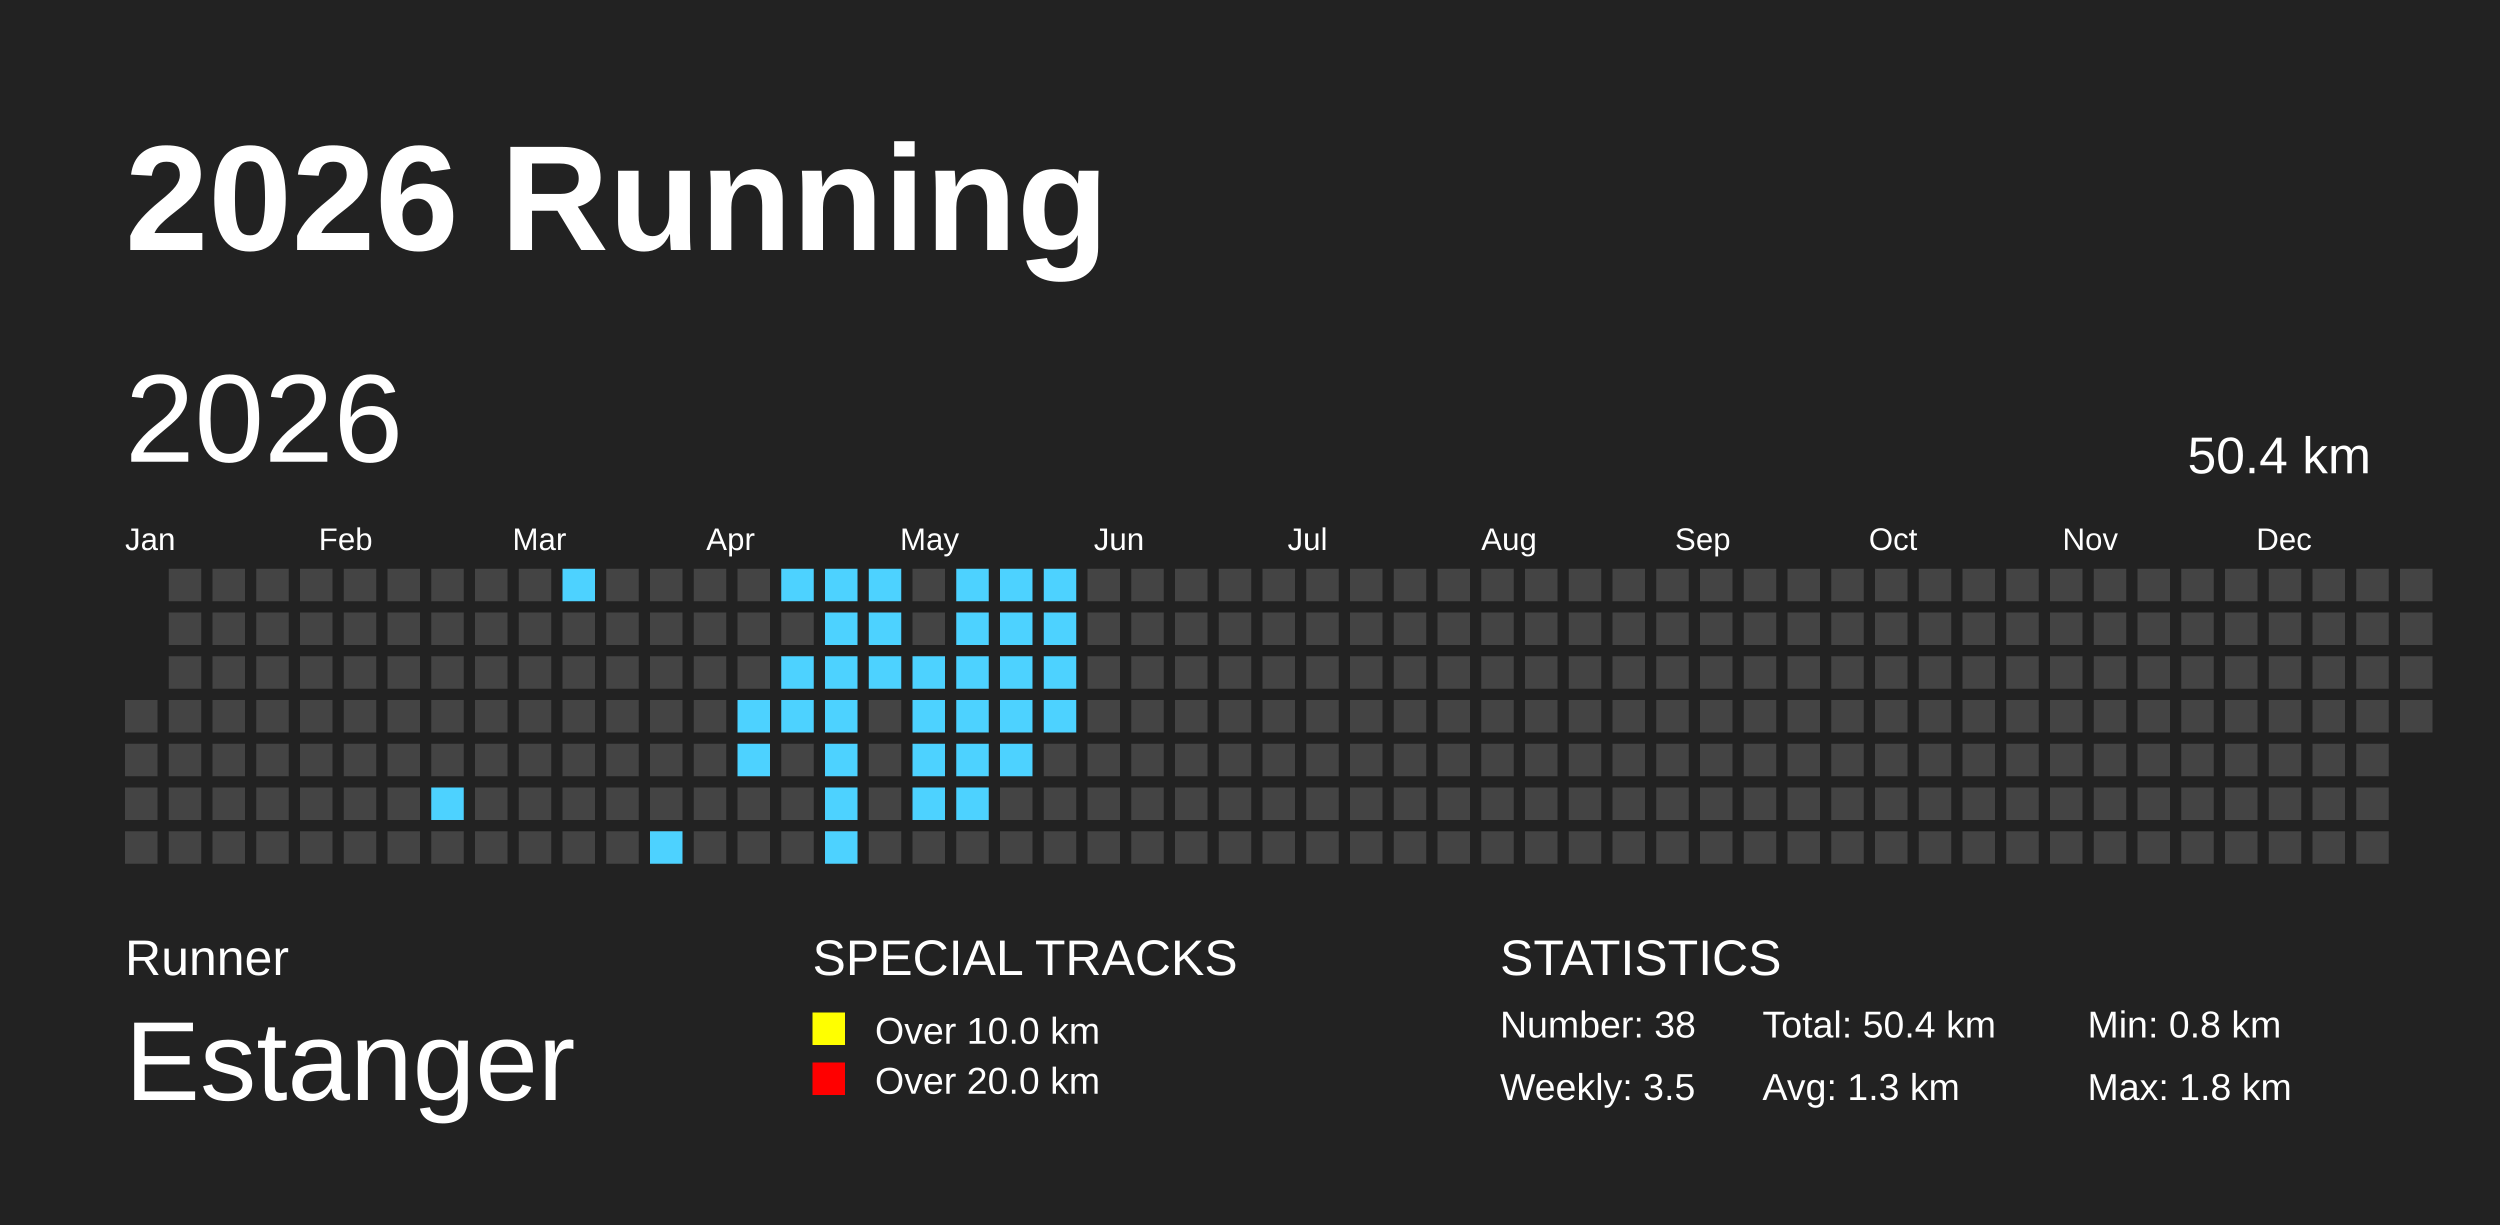
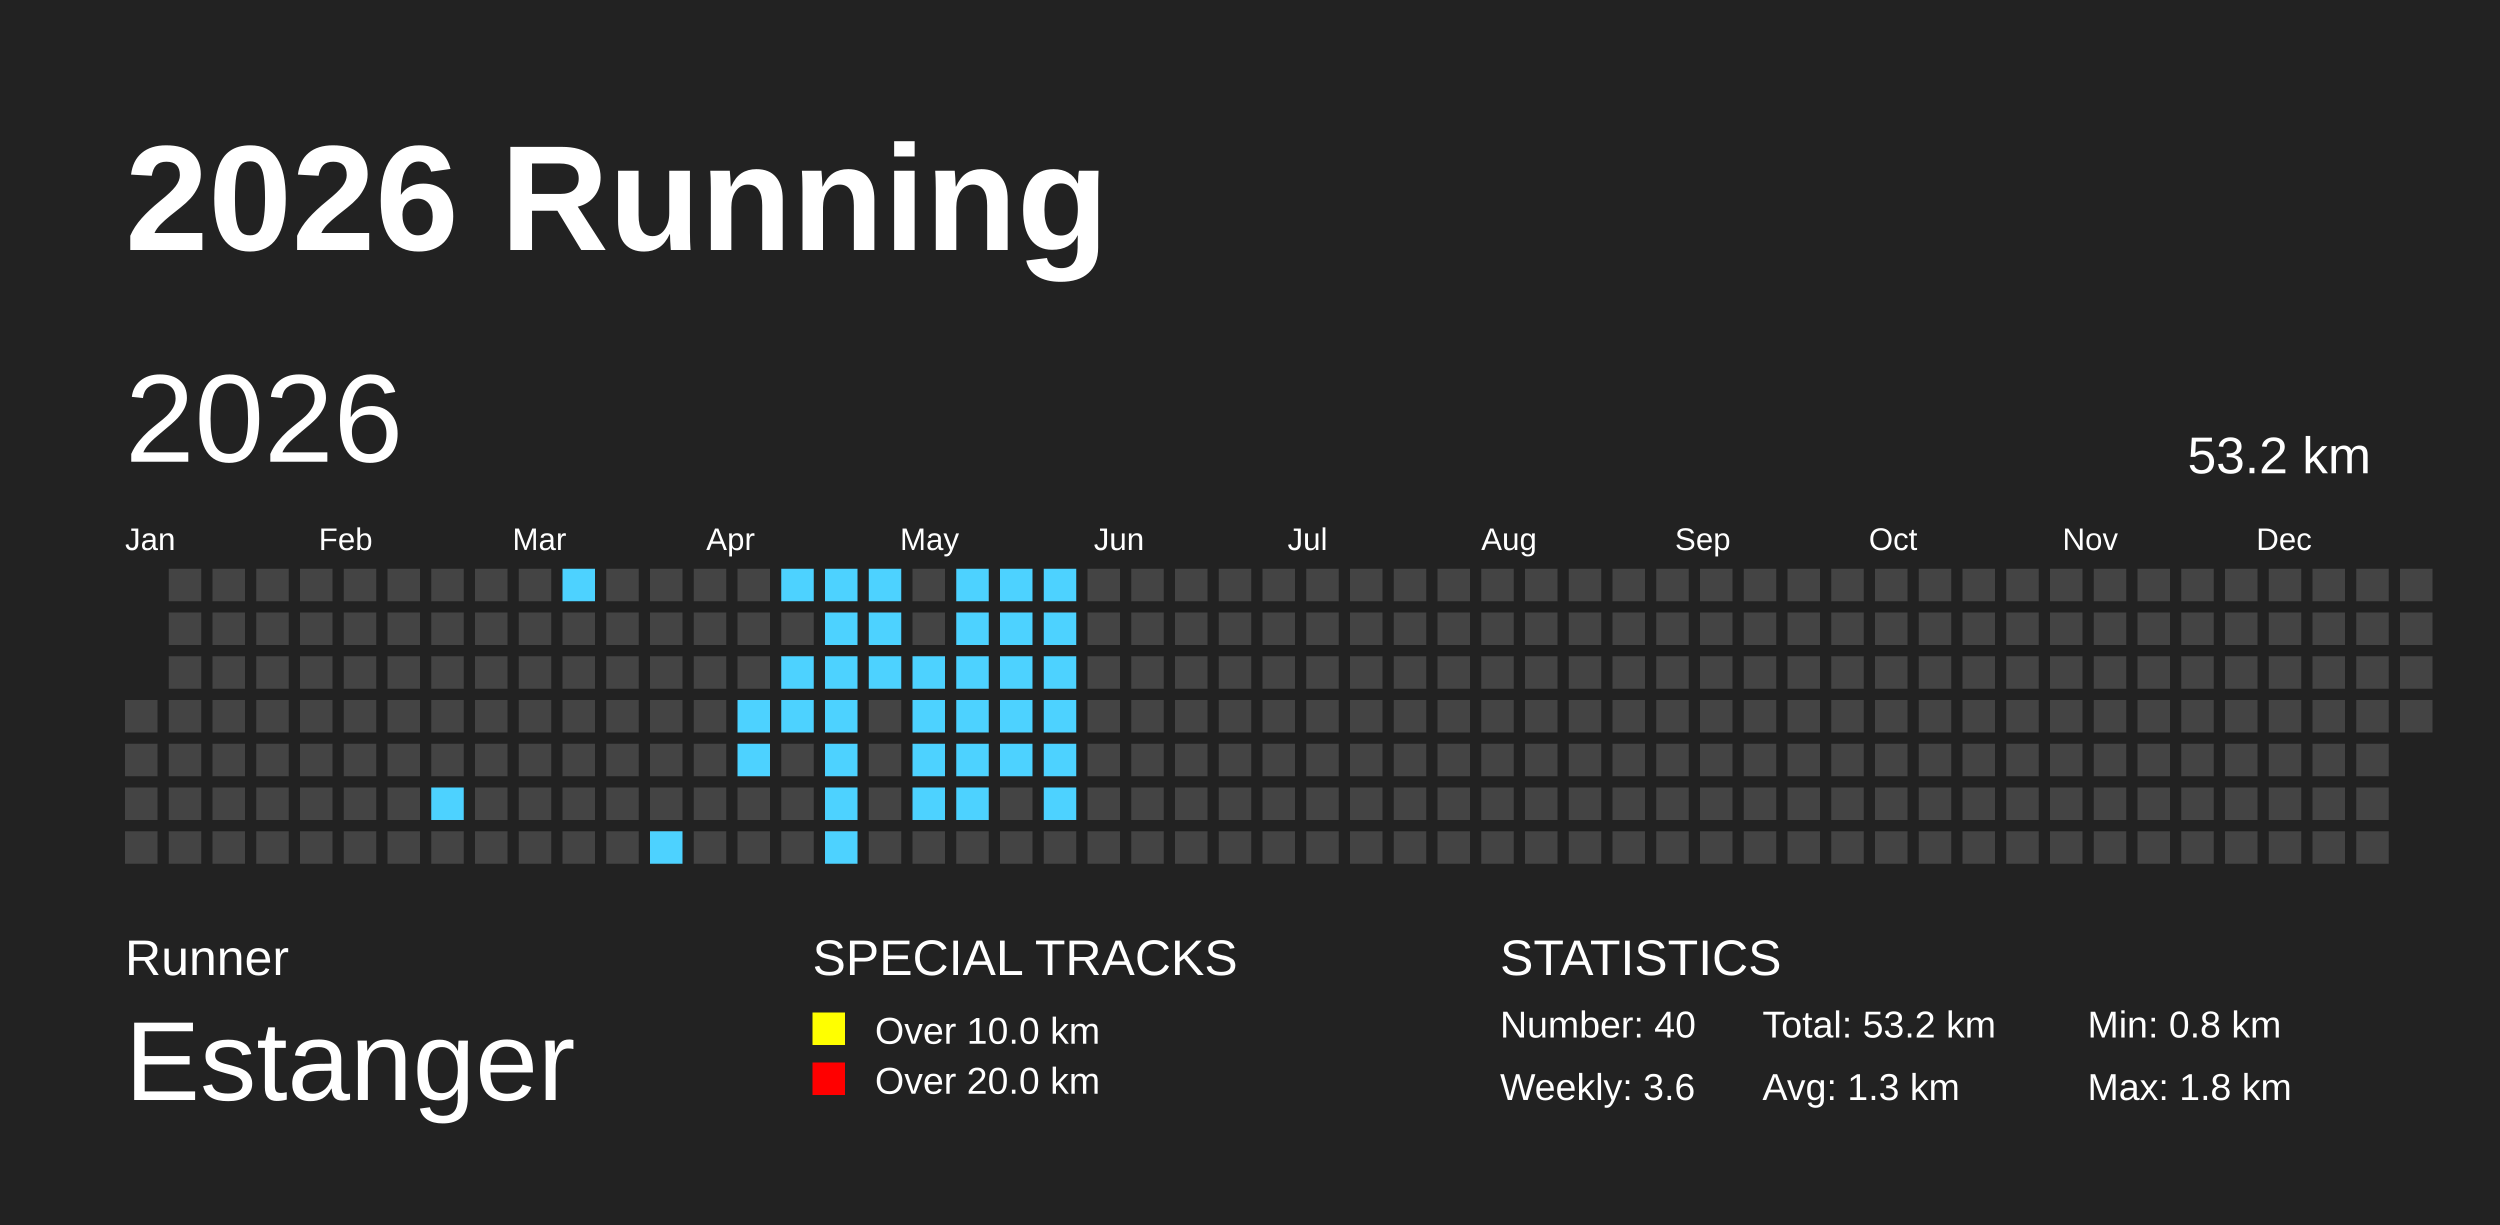
<svg xmlns="http://www.w3.org/2000/svg" baseProfile="full" height="98mm" version="1.1" viewBox="0,0,200,98" width="200mm">
  <defs />
  <rect fill="#222222" height="98" width="200" x="0" y="0" />
  <text fill="#FFFFFF" style="font-size:12px; font-family:Arial; font-weight:bold;" x="10" y="20">2026 Running</text>
  <text fill="#FFFFFF" style="font-size:4px; font-family:Arial" x="10" y="78">Runner</text>
  <text fill="#FFFFFF" style="font-size:9px; font-family:Arial" x="10" y="88">Estanger</text>
  <text fill="#FFFFFF" style="font-size:4px; font-family:Arial" x="65" y="78">SPECIAL TRACKS</text>
  <rect fill="yellow" height="2.6" width="2.6" x="65" y="81" />
  <text fill="#FFFFFF" style="font-size:3px; font-family:Arial" x="70" y="83.5">Over 10.0 km</text>
  <rect fill="red" height="2.6" width="2.6" x="65" y="85" />
  <text fill="#FFFFFF" style="font-size:3px; font-family:Arial" x="70" y="87.5">Over 20.0 km</text>
  <text fill="#FFFFFF" style="font-size:4px; font-family:Arial" x="120" y="78">STATISTICS</text>
-   <text fill="#FFFFFF" style="font-size:3px; font-family:Arial" x="120" y="83">Number: 38</text>
-   <text fill="#FFFFFF" style="font-size:3px; font-family:Arial" x="120" y="88">Weekly: 3.5</text>
-   <text fill="#FFFFFF" style="font-size:3px; font-family:Arial" x="141" y="83">Total: 50.4 km</text>
+   <text fill="#FFFFFF" style="font-size:3px; font-family:Arial" x="120" y="83">Number: 40</text>
+   <text fill="#FFFFFF" style="font-size:3px; font-family:Arial" x="120" y="88">Weekly: 3.6</text>
+   <text fill="#FFFFFF" style="font-size:3px; font-family:Arial" x="141" y="83">Total: 53.2 km</text>
  <text fill="#FFFFFF" style="font-size:3px; font-family:Arial" x="141" y="88">Avg: 1.3 km</text>
  <text fill="#FFFFFF" style="font-size:3px; font-family:Arial" x="167" y="83">Min: 0.8 km</text>
  <text fill="#FFFFFF" style="font-size:3px; font-family:Arial" x="167" y="88">Max: 1.8 km</text>
  <text dominant-baseline="hanging" fill="#FFFFFF" style="font-size:10.0px; font-family:Arial;" x="10" y="30">2026</text>
-   <text dominant-baseline="hanging" fill="#FFFFFF" style="font-size:4.125px; font-family:Arial;" x="175" y="35">50.4 km</text>
+   <text dominant-baseline="hanging" fill="#FFFFFF" style="font-size:4.125px; font-family:Arial;" x="175" y="35">53.2 km</text>
  <text fill="#FFFFFF" style="font-size:2.5px; font-family:Arial" x="10.0" y="44">Jan</text>
  <text fill="#FFFFFF" style="font-size:2.5px; font-family:Arial" x="25.5" y="44">Feb</text>
  <text fill="#FFFFFF" style="font-size:2.5px; font-family:Arial" x="41.0" y="44">Mar</text>
  <text fill="#FFFFFF" style="font-size:2.5px; font-family:Arial" x="56.5" y="44">Apr</text>
  <text fill="#FFFFFF" style="font-size:2.5px; font-family:Arial" x="72.0" y="44">May</text>
  <text fill="#FFFFFF" style="font-size:2.5px; font-family:Arial" x="87.5" y="44">Jun</text>
  <text fill="#FFFFFF" style="font-size:2.5px; font-family:Arial" x="103.0" y="44">Jul</text>
  <text fill="#FFFFFF" style="font-size:2.5px; font-family:Arial" x="118.5" y="44">Aug</text>
  <text fill="#FFFFFF" style="font-size:2.5px; font-family:Arial" x="134.0" y="44">Sep</text>
  <text fill="#FFFFFF" style="font-size:2.5px; font-family:Arial" x="149.5" y="44">Oct</text>
  <text fill="#FFFFFF" style="font-size:2.5px; font-family:Arial" x="165.0" y="44">Nov</text>
  <text fill="#FFFFFF" style="font-size:2.5px; font-family:Arial" x="180.5" y="44">Dec</text>
  <rect fill="#444444" height="2.6" width="2.6" x="10.0" y="56.0" />
  <rect fill="#444444" height="2.6" width="2.6" x="10.0" y="59.5" />
  <rect fill="#444444" height="2.6" width="2.6" x="10.0" y="63.0" />
  <rect fill="#444444" height="2.6" width="2.6" x="10.0" y="66.5" />
  <rect fill="#444444" height="2.6" width="2.6" x="13.5" y="45.5" />
  <rect fill="#444444" height="2.6" width="2.6" x="13.5" y="49.0" />
  <rect fill="#444444" height="2.6" width="2.6" x="13.5" y="52.5" />
  <rect fill="#444444" height="2.6" width="2.6" x="13.5" y="56.0" />
  <rect fill="#444444" height="2.6" width="2.6" x="13.5" y="59.5" />
  <rect fill="#444444" height="2.6" width="2.6" x="13.5" y="63.0" />
  <rect fill="#444444" height="2.6" width="2.6" x="13.5" y="66.5" />
  <rect fill="#444444" height="2.6" width="2.6" x="17.0" y="45.5" />
  <rect fill="#444444" height="2.6" width="2.6" x="17.0" y="49.0" />
  <rect fill="#444444" height="2.6" width="2.6" x="17.0" y="52.5" />
  <rect fill="#444444" height="2.6" width="2.6" x="17.0" y="56.0" />
  <rect fill="#444444" height="2.6" width="2.6" x="17.0" y="59.5" />
  <rect fill="#444444" height="2.6" width="2.6" x="17.0" y="63.0" />
  <rect fill="#444444" height="2.6" width="2.6" x="17.0" y="66.5" />
  <rect fill="#444444" height="2.6" width="2.6" x="20.5" y="45.5" />
  <rect fill="#444444" height="2.6" width="2.6" x="20.5" y="49.0" />
  <rect fill="#444444" height="2.6" width="2.6" x="20.5" y="52.5" />
  <rect fill="#444444" height="2.6" width="2.6" x="20.5" y="56.0" />
  <rect fill="#444444" height="2.6" width="2.6" x="20.5" y="59.5" />
  <rect fill="#444444" height="2.6" width="2.6" x="20.5" y="63.0" />
  <rect fill="#444444" height="2.6" width="2.6" x="20.5" y="66.5" />
  <rect fill="#444444" height="2.6" width="2.6" x="24.0" y="45.5" />
  <rect fill="#444444" height="2.6" width="2.6" x="24.0" y="49.0" />
  <rect fill="#444444" height="2.6" width="2.6" x="24.0" y="52.5" />
  <rect fill="#444444" height="2.6" width="2.6" x="24.0" y="56.0" />
  <rect fill="#444444" height="2.6" width="2.6" x="24.0" y="59.5" />
  <rect fill="#444444" height="2.6" width="2.6" x="24.0" y="63.0" />
  <rect fill="#444444" height="2.6" width="2.6" x="24.0" y="66.5" />
  <rect fill="#444444" height="2.6" width="2.6" x="27.5" y="45.5" />
  <rect fill="#444444" height="2.6" width="2.6" x="27.5" y="49.0" />
  <rect fill="#444444" height="2.6" width="2.6" x="27.5" y="52.5" />
  <rect fill="#444444" height="2.6" width="2.6" x="27.5" y="56.0" />
  <rect fill="#444444" height="2.6" width="2.6" x="27.5" y="59.5" />
  <rect fill="#444444" height="2.6" width="2.6" x="27.5" y="63.0" />
  <rect fill="#444444" height="2.6" width="2.6" x="27.5" y="66.5" />
  <rect fill="#444444" height="2.6" width="2.6" x="31.0" y="45.5" />
  <rect fill="#444444" height="2.6" width="2.6" x="31.0" y="49.0" />
  <rect fill="#444444" height="2.6" width="2.6" x="31.0" y="52.5" />
  <rect fill="#444444" height="2.6" width="2.6" x="31.0" y="56.0" />
  <rect fill="#444444" height="2.6" width="2.6" x="31.0" y="59.5" />
  <rect fill="#444444" height="2.6" width="2.6" x="31.0" y="63.0" />
  <rect fill="#444444" height="2.6" width="2.6" x="31.0" y="66.5" />
  <rect fill="#444444" height="2.6" width="2.6" x="34.5" y="45.5" />
  <rect fill="#444444" height="2.6" width="2.6" x="34.5" y="49.0" />
  <rect fill="#444444" height="2.6" width="2.6" x="34.5" y="52.5" />
  <rect fill="#444444" height="2.6" width="2.6" x="34.5" y="56.0" />
  <rect fill="#444444" height="2.6" width="2.6" x="34.5" y="59.5" />
  <rect fill="#4DD2FF" height="2.6" width="2.6" x="34.5" y="63.0" />
  <rect fill="#444444" height="2.6" width="2.6" x="34.5" y="66.5" />
  <rect fill="#444444" height="2.6" width="2.6" x="38.0" y="45.5" />
  <rect fill="#444444" height="2.6" width="2.6" x="38.0" y="49.0" />
  <rect fill="#444444" height="2.6" width="2.6" x="38.0" y="52.5" />
  <rect fill="#444444" height="2.6" width="2.6" x="38.0" y="56.0" />
  <rect fill="#444444" height="2.6" width="2.6" x="38.0" y="59.5" />
  <rect fill="#444444" height="2.6" width="2.6" x="38.0" y="63.0" />
  <rect fill="#444444" height="2.6" width="2.6" x="38.0" y="66.5" />
  <rect fill="#444444" height="2.6" width="2.6" x="41.5" y="45.5" />
  <rect fill="#444444" height="2.6" width="2.6" x="41.5" y="49.0" />
  <rect fill="#444444" height="2.6" width="2.6" x="41.5" y="52.5" />
  <rect fill="#444444" height="2.6" width="2.6" x="41.5" y="56.0" />
  <rect fill="#444444" height="2.6" width="2.6" x="41.5" y="59.5" />
  <rect fill="#444444" height="2.6" width="2.6" x="41.5" y="63.0" />
  <rect fill="#444444" height="2.6" width="2.6" x="41.5" y="66.5" />
  <rect fill="#4DD2FF" height="2.6" width="2.6" x="45.0" y="45.5" />
  <rect fill="#444444" height="2.6" width="2.6" x="45.0" y="49.0" />
  <rect fill="#444444" height="2.6" width="2.6" x="45.0" y="52.5" />
  <rect fill="#444444" height="2.6" width="2.6" x="45.0" y="56.0" />
  <rect fill="#444444" height="2.6" width="2.6" x="45.0" y="59.5" />
  <rect fill="#444444" height="2.6" width="2.6" x="45.0" y="63.0" />
  <rect fill="#444444" height="2.6" width="2.6" x="45.0" y="66.5" />
  <rect fill="#444444" height="2.6" width="2.6" x="48.5" y="45.5" />
  <rect fill="#444444" height="2.6" width="2.6" x="48.5" y="49.0" />
  <rect fill="#444444" height="2.6" width="2.6" x="48.5" y="52.5" />
  <rect fill="#444444" height="2.6" width="2.6" x="48.5" y="56.0" />
  <rect fill="#444444" height="2.6" width="2.6" x="48.5" y="59.5" />
  <rect fill="#444444" height="2.6" width="2.6" x="48.5" y="63.0" />
  <rect fill="#444444" height="2.6" width="2.6" x="48.5" y="66.5" />
  <rect fill="#444444" height="2.6" width="2.6" x="52.0" y="45.5" />
  <rect fill="#444444" height="2.6" width="2.6" x="52.0" y="49.0" />
  <rect fill="#444444" height="2.6" width="2.6" x="52.0" y="52.5" />
  <rect fill="#444444" height="2.6" width="2.6" x="52.0" y="56.0" />
  <rect fill="#444444" height="2.6" width="2.6" x="52.0" y="59.5" />
  <rect fill="#444444" height="2.6" width="2.6" x="52.0" y="63.0" />
  <rect fill="#4DD2FF" height="2.6" width="2.6" x="52.0" y="66.5" />
  <rect fill="#444444" height="2.6" width="2.6" x="55.5" y="45.5" />
  <rect fill="#444444" height="2.6" width="2.6" x="55.5" y="49.0" />
  <rect fill="#444444" height="2.6" width="2.6" x="55.5" y="52.5" />
  <rect fill="#444444" height="2.6" width="2.6" x="55.5" y="56.0" />
  <rect fill="#444444" height="2.6" width="2.6" x="55.5" y="59.5" />
  <rect fill="#444444" height="2.6" width="2.6" x="55.5" y="63.0" />
  <rect fill="#444444" height="2.6" width="2.6" x="55.5" y="66.5" />
  <rect fill="#444444" height="2.6" width="2.6" x="59.0" y="45.5" />
  <rect fill="#444444" height="2.6" width="2.6" x="59.0" y="49.0" />
  <rect fill="#444444" height="2.6" width="2.6" x="59.0" y="52.5" />
  <rect fill="#4DD2FF" height="2.6" width="2.6" x="59.0" y="56.0" />
  <rect fill="#4DD2FF" height="2.6" width="2.6" x="59.0" y="59.5" />
  <rect fill="#444444" height="2.6" width="2.6" x="59.0" y="63.0" />
  <rect fill="#444444" height="2.6" width="2.6" x="59.0" y="66.5" />
  <rect fill="#4DD2FF" height="2.6" width="2.6" x="62.5" y="45.5" />
  <rect fill="#444444" height="2.6" width="2.6" x="62.5" y="49.0" />
  <rect fill="#4DD2FF" height="2.6" width="2.6" x="62.5" y="52.5" />
  <rect fill="#4DD2FF" height="2.6" width="2.6" x="62.5" y="56.0" />
  <rect fill="#444444" height="2.6" width="2.6" x="62.5" y="59.5" />
  <rect fill="#444444" height="2.6" width="2.6" x="62.5" y="63.0" />
  <rect fill="#444444" height="2.6" width="2.6" x="62.5" y="66.5" />
  <rect fill="#4DD2FF" height="2.6" width="2.6" x="66.0" y="45.5" />
  <rect fill="#4DD2FF" height="2.6" width="2.6" x="66.0" y="49.0" />
  <rect fill="#4DD2FF" height="2.6" width="2.6" x="66.0" y="52.5" />
  <rect fill="#4DD2FF" height="2.6" width="2.6" x="66.0" y="56.0" />
  <rect fill="#4DD2FF" height="2.6" width="2.6" x="66.0" y="59.5" />
  <rect fill="#4DD2FF" height="2.6" width="2.6" x="66.0" y="63.0" />
  <rect fill="#4DD2FF" height="2.6" width="2.6" x="66.0" y="66.5" />
  <rect fill="#4DD2FF" height="2.6" width="2.6" x="69.5" y="45.5" />
  <rect fill="#4DD2FF" height="2.6" width="2.6" x="69.5" y="49.0" />
  <rect fill="#4DD2FF" height="2.6" width="2.6" x="69.5" y="52.5" />
  <rect fill="#444444" height="2.6" width="2.6" x="69.5" y="56.0" />
  <rect fill="#444444" height="2.6" width="2.6" x="69.5" y="59.5" />
  <rect fill="#444444" height="2.6" width="2.6" x="69.5" y="63.0" />
  <rect fill="#444444" height="2.6" width="2.6" x="69.5" y="66.5" />
  <rect fill="#444444" height="2.6" width="2.6" x="73.0" y="45.5" />
  <rect fill="#444444" height="2.6" width="2.6" x="73.0" y="49.0" />
  <rect fill="#4DD2FF" height="2.6" width="2.6" x="73.0" y="52.5" />
  <rect fill="#4DD2FF" height="2.6" width="2.6" x="73.0" y="56.0" />
  <rect fill="#4DD2FF" height="2.6" width="2.6" x="73.0" y="59.5" />
  <rect fill="#4DD2FF" height="2.6" width="2.6" x="73.0" y="63.0" />
  <rect fill="#444444" height="2.6" width="2.6" x="73.0" y="66.5" />
  <rect fill="#4DD2FF" height="2.6" width="2.6" x="76.5" y="45.5" />
  <rect fill="#4DD2FF" height="2.6" width="2.6" x="76.5" y="49.0" />
  <rect fill="#4DD2FF" height="2.6" width="2.6" x="76.5" y="52.5" />
  <rect fill="#4DD2FF" height="2.6" width="2.6" x="76.5" y="56.0" />
  <rect fill="#4DD2FF" height="2.6" width="2.6" x="76.5" y="59.5" />
  <rect fill="#4DD2FF" height="2.6" width="2.6" x="76.5" y="63.0" />
  <rect fill="#444444" height="2.6" width="2.6" x="76.5" y="66.5" />
  <rect fill="#4DD2FF" height="2.6" width="2.6" x="80.0" y="45.5" />
  <rect fill="#4DD2FF" height="2.6" width="2.6" x="80.0" y="49.0" />
  <rect fill="#4DD2FF" height="2.6" width="2.6" x="80.0" y="52.5" />
  <rect fill="#4DD2FF" height="2.6" width="2.6" x="80.0" y="56.0" />
  <rect fill="#4DD2FF" height="2.6" width="2.6" x="80.0" y="59.5" />
  <rect fill="#444444" height="2.6" width="2.6" x="80.0" y="63.0" />
  <rect fill="#444444" height="2.6" width="2.6" x="80.0" y="66.5" />
  <rect fill="#4DD2FF" height="2.6" width="2.6" x="83.5" y="45.5" />
  <rect fill="#4DD2FF" height="2.6" width="2.6" x="83.5" y="49.0" />
  <rect fill="#4DD2FF" height="2.6" width="2.6" x="83.5" y="52.5" />
  <rect fill="#4DD2FF" height="2.6" width="2.6" x="83.5" y="56.0" />
-   <rect fill="#444444" height="2.6" width="2.6" x="83.5" y="59.5" />
-   <rect fill="#444444" height="2.6" width="2.6" x="83.5" y="63.0" />
+   <rect fill="#4DD2FF" height="2.6" width="2.6" x="83.5" y="59.5" />
+   <rect fill="#4DD2FF" height="2.6" width="2.6" x="83.5" y="63.0" />
  <rect fill="#444444" height="2.6" width="2.6" x="83.5" y="66.5" />
  <rect fill="#444444" height="2.6" width="2.6" x="87.0" y="45.5" />
  <rect fill="#444444" height="2.6" width="2.6" x="87.0" y="49.0" />
  <rect fill="#444444" height="2.6" width="2.6" x="87.0" y="52.5" />
  <rect fill="#444444" height="2.6" width="2.6" x="87.0" y="56.0" />
  <rect fill="#444444" height="2.6" width="2.6" x="87.0" y="59.5" />
  <rect fill="#444444" height="2.6" width="2.6" x="87.0" y="63.0" />
  <rect fill="#444444" height="2.6" width="2.6" x="87.0" y="66.5" />
  <rect fill="#444444" height="2.6" width="2.6" x="90.5" y="45.5" />
  <rect fill="#444444" height="2.6" width="2.6" x="90.5" y="49.0" />
  <rect fill="#444444" height="2.6" width="2.6" x="90.5" y="52.5" />
  <rect fill="#444444" height="2.6" width="2.6" x="90.5" y="56.0" />
  <rect fill="#444444" height="2.6" width="2.6" x="90.5" y="59.5" />
  <rect fill="#444444" height="2.6" width="2.6" x="90.5" y="63.0" />
  <rect fill="#444444" height="2.6" width="2.6" x="90.5" y="66.5" />
  <rect fill="#444444" height="2.6" width="2.6" x="94.0" y="45.5" />
  <rect fill="#444444" height="2.6" width="2.6" x="94.0" y="49.0" />
  <rect fill="#444444" height="2.6" width="2.6" x="94.0" y="52.5" />
  <rect fill="#444444" height="2.6" width="2.6" x="94.0" y="56.0" />
  <rect fill="#444444" height="2.6" width="2.6" x="94.0" y="59.5" />
  <rect fill="#444444" height="2.6" width="2.6" x="94.0" y="63.0" />
  <rect fill="#444444" height="2.6" width="2.6" x="94.0" y="66.5" />
  <rect fill="#444444" height="2.6" width="2.6" x="97.5" y="45.5" />
  <rect fill="#444444" height="2.6" width="2.6" x="97.5" y="49.0" />
  <rect fill="#444444" height="2.6" width="2.6" x="97.5" y="52.5" />
  <rect fill="#444444" height="2.6" width="2.6" x="97.5" y="56.0" />
  <rect fill="#444444" height="2.6" width="2.6" x="97.5" y="59.5" />
  <rect fill="#444444" height="2.6" width="2.6" x="97.5" y="63.0" />
  <rect fill="#444444" height="2.6" width="2.6" x="97.5" y="66.5" />
  <rect fill="#444444" height="2.6" width="2.6" x="101.0" y="45.5" />
  <rect fill="#444444" height="2.6" width="2.6" x="101.0" y="49.0" />
  <rect fill="#444444" height="2.6" width="2.6" x="101.0" y="52.5" />
  <rect fill="#444444" height="2.6" width="2.6" x="101.0" y="56.0" />
  <rect fill="#444444" height="2.6" width="2.6" x="101.0" y="59.5" />
  <rect fill="#444444" height="2.6" width="2.6" x="101.0" y="63.0" />
  <rect fill="#444444" height="2.6" width="2.6" x="101.0" y="66.5" />
  <rect fill="#444444" height="2.6" width="2.6" x="104.5" y="45.5" />
  <rect fill="#444444" height="2.6" width="2.6" x="104.5" y="49.0" />
  <rect fill="#444444" height="2.6" width="2.6" x="104.5" y="52.5" />
  <rect fill="#444444" height="2.6" width="2.6" x="104.5" y="56.0" />
  <rect fill="#444444" height="2.6" width="2.6" x="104.5" y="59.5" />
  <rect fill="#444444" height="2.6" width="2.6" x="104.5" y="63.0" />
  <rect fill="#444444" height="2.6" width="2.6" x="104.5" y="66.5" />
  <rect fill="#444444" height="2.6" width="2.6" x="108.0" y="45.5" />
  <rect fill="#444444" height="2.6" width="2.6" x="108.0" y="49.0" />
  <rect fill="#444444" height="2.6" width="2.6" x="108.0" y="52.5" />
  <rect fill="#444444" height="2.6" width="2.6" x="108.0" y="56.0" />
  <rect fill="#444444" height="2.6" width="2.6" x="108.0" y="59.5" />
  <rect fill="#444444" height="2.6" width="2.6" x="108.0" y="63.0" />
  <rect fill="#444444" height="2.6" width="2.6" x="108.0" y="66.5" />
  <rect fill="#444444" height="2.6" width="2.6" x="111.5" y="45.5" />
  <rect fill="#444444" height="2.6" width="2.6" x="111.5" y="49.0" />
  <rect fill="#444444" height="2.6" width="2.6" x="111.5" y="52.5" />
  <rect fill="#444444" height="2.6" width="2.6" x="111.5" y="56.0" />
  <rect fill="#444444" height="2.6" width="2.6" x="111.5" y="59.5" />
  <rect fill="#444444" height="2.6" width="2.6" x="111.5" y="63.0" />
  <rect fill="#444444" height="2.6" width="2.6" x="111.5" y="66.5" />
  <rect fill="#444444" height="2.6" width="2.6" x="115.0" y="45.5" />
  <rect fill="#444444" height="2.6" width="2.6" x="115.0" y="49.0" />
  <rect fill="#444444" height="2.6" width="2.6" x="115.0" y="52.5" />
  <rect fill="#444444" height="2.6" width="2.6" x="115.0" y="56.0" />
  <rect fill="#444444" height="2.6" width="2.6" x="115.0" y="59.5" />
  <rect fill="#444444" height="2.6" width="2.6" x="115.0" y="63.0" />
  <rect fill="#444444" height="2.6" width="2.6" x="115.0" y="66.5" />
  <rect fill="#444444" height="2.6" width="2.6" x="118.5" y="45.5" />
  <rect fill="#444444" height="2.6" width="2.6" x="118.5" y="49.0" />
  <rect fill="#444444" height="2.6" width="2.6" x="118.5" y="52.5" />
  <rect fill="#444444" height="2.6" width="2.6" x="118.5" y="56.0" />
  <rect fill="#444444" height="2.6" width="2.6" x="118.5" y="59.5" />
  <rect fill="#444444" height="2.6" width="2.6" x="118.5" y="63.0" />
  <rect fill="#444444" height="2.6" width="2.6" x="118.5" y="66.5" />
  <rect fill="#444444" height="2.6" width="2.6" x="122.0" y="45.5" />
  <rect fill="#444444" height="2.6" width="2.6" x="122.0" y="49.0" />
  <rect fill="#444444" height="2.6" width="2.6" x="122.0" y="52.5" />
  <rect fill="#444444" height="2.6" width="2.6" x="122.0" y="56.0" />
  <rect fill="#444444" height="2.6" width="2.6" x="122.0" y="59.5" />
  <rect fill="#444444" height="2.6" width="2.6" x="122.0" y="63.0" />
  <rect fill="#444444" height="2.6" width="2.6" x="122.0" y="66.5" />
  <rect fill="#444444" height="2.6" width="2.6" x="125.5" y="45.5" />
  <rect fill="#444444" height="2.6" width="2.6" x="125.5" y="49.0" />
  <rect fill="#444444" height="2.6" width="2.6" x="125.5" y="52.5" />
  <rect fill="#444444" height="2.6" width="2.6" x="125.5" y="56.0" />
  <rect fill="#444444" height="2.6" width="2.6" x="125.5" y="59.5" />
  <rect fill="#444444" height="2.6" width="2.6" x="125.5" y="63.0" />
  <rect fill="#444444" height="2.6" width="2.6" x="125.5" y="66.5" />
  <rect fill="#444444" height="2.6" width="2.6" x="129.0" y="45.5" />
  <rect fill="#444444" height="2.6" width="2.6" x="129.0" y="49.0" />
  <rect fill="#444444" height="2.6" width="2.6" x="129.0" y="52.5" />
  <rect fill="#444444" height="2.6" width="2.6" x="129.0" y="56.0" />
  <rect fill="#444444" height="2.6" width="2.6" x="129.0" y="59.5" />
  <rect fill="#444444" height="2.6" width="2.6" x="129.0" y="63.0" />
  <rect fill="#444444" height="2.6" width="2.6" x="129.0" y="66.5" />
  <rect fill="#444444" height="2.6" width="2.6" x="132.5" y="45.5" />
  <rect fill="#444444" height="2.6" width="2.6" x="132.5" y="49.0" />
  <rect fill="#444444" height="2.6" width="2.6" x="132.5" y="52.5" />
  <rect fill="#444444" height="2.6" width="2.6" x="132.5" y="56.0" />
  <rect fill="#444444" height="2.6" width="2.6" x="132.5" y="59.5" />
  <rect fill="#444444" height="2.6" width="2.6" x="132.5" y="63.0" />
  <rect fill="#444444" height="2.6" width="2.6" x="132.5" y="66.5" />
  <rect fill="#444444" height="2.6" width="2.6" x="136.0" y="45.5" />
  <rect fill="#444444" height="2.6" width="2.6" x="136.0" y="49.0" />
  <rect fill="#444444" height="2.6" width="2.6" x="136.0" y="52.5" />
  <rect fill="#444444" height="2.6" width="2.6" x="136.0" y="56.0" />
  <rect fill="#444444" height="2.6" width="2.6" x="136.0" y="59.5" />
  <rect fill="#444444" height="2.6" width="2.6" x="136.0" y="63.0" />
  <rect fill="#444444" height="2.6" width="2.6" x="136.0" y="66.5" />
  <rect fill="#444444" height="2.6" width="2.6" x="139.5" y="45.5" />
  <rect fill="#444444" height="2.6" width="2.6" x="139.5" y="49.0" />
  <rect fill="#444444" height="2.6" width="2.6" x="139.5" y="52.5" />
  <rect fill="#444444" height="2.6" width="2.6" x="139.5" y="56.0" />
  <rect fill="#444444" height="2.6" width="2.6" x="139.5" y="59.5" />
  <rect fill="#444444" height="2.6" width="2.6" x="139.5" y="63.0" />
  <rect fill="#444444" height="2.6" width="2.6" x="139.5" y="66.5" />
  <rect fill="#444444" height="2.6" width="2.6" x="143.0" y="45.5" />
  <rect fill="#444444" height="2.6" width="2.6" x="143.0" y="49.0" />
  <rect fill="#444444" height="2.6" width="2.6" x="143.0" y="52.5" />
  <rect fill="#444444" height="2.6" width="2.6" x="143.0" y="56.0" />
  <rect fill="#444444" height="2.6" width="2.6" x="143.0" y="59.5" />
  <rect fill="#444444" height="2.6" width="2.6" x="143.0" y="63.0" />
  <rect fill="#444444" height="2.6" width="2.6" x="143.0" y="66.5" />
  <rect fill="#444444" height="2.6" width="2.6" x="146.5" y="45.5" />
  <rect fill="#444444" height="2.6" width="2.6" x="146.5" y="49.0" />
  <rect fill="#444444" height="2.6" width="2.6" x="146.5" y="52.5" />
  <rect fill="#444444" height="2.6" width="2.6" x="146.5" y="56.0" />
  <rect fill="#444444" height="2.6" width="2.6" x="146.5" y="59.5" />
  <rect fill="#444444" height="2.6" width="2.6" x="146.5" y="63.0" />
  <rect fill="#444444" height="2.6" width="2.6" x="146.5" y="66.5" />
  <rect fill="#444444" height="2.6" width="2.6" x="150.0" y="45.5" />
  <rect fill="#444444" height="2.6" width="2.6" x="150.0" y="49.0" />
  <rect fill="#444444" height="2.6" width="2.6" x="150.0" y="52.5" />
  <rect fill="#444444" height="2.6" width="2.6" x="150.0" y="56.0" />
  <rect fill="#444444" height="2.6" width="2.6" x="150.0" y="59.5" />
  <rect fill="#444444" height="2.6" width="2.6" x="150.0" y="63.0" />
  <rect fill="#444444" height="2.6" width="2.6" x="150.0" y="66.5" />
  <rect fill="#444444" height="2.6" width="2.6" x="153.5" y="45.5" />
  <rect fill="#444444" height="2.6" width="2.6" x="153.5" y="49.0" />
  <rect fill="#444444" height="2.6" width="2.6" x="153.5" y="52.5" />
  <rect fill="#444444" height="2.6" width="2.6" x="153.5" y="56.0" />
  <rect fill="#444444" height="2.6" width="2.6" x="153.5" y="59.5" />
  <rect fill="#444444" height="2.6" width="2.6" x="153.5" y="63.0" />
  <rect fill="#444444" height="2.6" width="2.6" x="153.5" y="66.5" />
  <rect fill="#444444" height="2.6" width="2.6" x="157.0" y="45.5" />
  <rect fill="#444444" height="2.6" width="2.6" x="157.0" y="49.0" />
  <rect fill="#444444" height="2.6" width="2.6" x="157.0" y="52.5" />
  <rect fill="#444444" height="2.6" width="2.6" x="157.0" y="56.0" />
  <rect fill="#444444" height="2.6" width="2.6" x="157.0" y="59.5" />
  <rect fill="#444444" height="2.6" width="2.6" x="157.0" y="63.0" />
  <rect fill="#444444" height="2.6" width="2.6" x="157.0" y="66.5" />
  <rect fill="#444444" height="2.6" width="2.6" x="160.5" y="45.5" />
  <rect fill="#444444" height="2.6" width="2.6" x="160.5" y="49.0" />
  <rect fill="#444444" height="2.6" width="2.6" x="160.5" y="52.5" />
  <rect fill="#444444" height="2.6" width="2.6" x="160.5" y="56.0" />
  <rect fill="#444444" height="2.6" width="2.6" x="160.5" y="59.5" />
  <rect fill="#444444" height="2.6" width="2.6" x="160.5" y="63.0" />
  <rect fill="#444444" height="2.6" width="2.6" x="160.5" y="66.5" />
  <rect fill="#444444" height="2.6" width="2.6" x="164.0" y="45.5" />
  <rect fill="#444444" height="2.6" width="2.6" x="164.0" y="49.0" />
  <rect fill="#444444" height="2.6" width="2.6" x="164.0" y="52.5" />
  <rect fill="#444444" height="2.6" width="2.6" x="164.0" y="56.0" />
  <rect fill="#444444" height="2.6" width="2.6" x="164.0" y="59.5" />
  <rect fill="#444444" height="2.6" width="2.6" x="164.0" y="63.0" />
  <rect fill="#444444" height="2.6" width="2.6" x="164.0" y="66.5" />
  <rect fill="#444444" height="2.6" width="2.6" x="167.5" y="45.5" />
  <rect fill="#444444" height="2.6" width="2.6" x="167.5" y="49.0" />
  <rect fill="#444444" height="2.6" width="2.6" x="167.5" y="52.5" />
  <rect fill="#444444" height="2.6" width="2.6" x="167.5" y="56.0" />
  <rect fill="#444444" height="2.6" width="2.6" x="167.5" y="59.5" />
  <rect fill="#444444" height="2.6" width="2.6" x="167.5" y="63.0" />
  <rect fill="#444444" height="2.6" width="2.6" x="167.5" y="66.5" />
  <rect fill="#444444" height="2.6" width="2.6" x="171.0" y="45.5" />
  <rect fill="#444444" height="2.6" width="2.6" x="171.0" y="49.0" />
  <rect fill="#444444" height="2.6" width="2.6" x="171.0" y="52.5" />
  <rect fill="#444444" height="2.6" width="2.6" x="171.0" y="56.0" />
  <rect fill="#444444" height="2.6" width="2.6" x="171.0" y="59.5" />
  <rect fill="#444444" height="2.6" width="2.6" x="171.0" y="63.0" />
  <rect fill="#444444" height="2.6" width="2.6" x="171.0" y="66.5" />
  <rect fill="#444444" height="2.6" width="2.6" x="174.5" y="45.5" />
  <rect fill="#444444" height="2.6" width="2.6" x="174.5" y="49.0" />
  <rect fill="#444444" height="2.6" width="2.6" x="174.5" y="52.5" />
  <rect fill="#444444" height="2.6" width="2.6" x="174.5" y="56.0" />
  <rect fill="#444444" height="2.6" width="2.6" x="174.5" y="59.5" />
  <rect fill="#444444" height="2.6" width="2.6" x="174.5" y="63.0" />
  <rect fill="#444444" height="2.6" width="2.6" x="174.5" y="66.5" />
  <rect fill="#444444" height="2.6" width="2.6" x="178.0" y="45.5" />
  <rect fill="#444444" height="2.6" width="2.6" x="178.0" y="49.0" />
  <rect fill="#444444" height="2.6" width="2.6" x="178.0" y="52.5" />
  <rect fill="#444444" height="2.6" width="2.6" x="178.0" y="56.0" />
  <rect fill="#444444" height="2.6" width="2.6" x="178.0" y="59.5" />
  <rect fill="#444444" height="2.6" width="2.6" x="178.0" y="63.0" />
  <rect fill="#444444" height="2.6" width="2.6" x="178.0" y="66.5" />
  <rect fill="#444444" height="2.6" width="2.6" x="181.5" y="45.5" />
  <rect fill="#444444" height="2.6" width="2.6" x="181.5" y="49.0" />
  <rect fill="#444444" height="2.6" width="2.6" x="181.5" y="52.5" />
  <rect fill="#444444" height="2.6" width="2.6" x="181.5" y="56.0" />
  <rect fill="#444444" height="2.6" width="2.6" x="181.5" y="59.5" />
  <rect fill="#444444" height="2.6" width="2.6" x="181.5" y="63.0" />
  <rect fill="#444444" height="2.6" width="2.6" x="181.5" y="66.5" />
  <rect fill="#444444" height="2.6" width="2.6" x="185.0" y="45.5" />
  <rect fill="#444444" height="2.6" width="2.6" x="185.0" y="49.0" />
  <rect fill="#444444" height="2.6" width="2.6" x="185.0" y="52.5" />
  <rect fill="#444444" height="2.6" width="2.6" x="185.0" y="56.0" />
  <rect fill="#444444" height="2.6" width="2.6" x="185.0" y="59.5" />
  <rect fill="#444444" height="2.6" width="2.6" x="185.0" y="63.0" />
  <rect fill="#444444" height="2.6" width="2.6" x="185.0" y="66.5" />
  <rect fill="#444444" height="2.6" width="2.6" x="188.5" y="45.5" />
  <rect fill="#444444" height="2.6" width="2.6" x="188.5" y="49.0" />
  <rect fill="#444444" height="2.6" width="2.6" x="188.5" y="52.5" />
  <rect fill="#444444" height="2.6" width="2.6" x="188.5" y="56.0" />
  <rect fill="#444444" height="2.6" width="2.6" x="188.5" y="59.5" />
  <rect fill="#444444" height="2.6" width="2.6" x="188.5" y="63.0" />
  <rect fill="#444444" height="2.6" width="2.6" x="188.5" y="66.5" />
  <rect fill="#444444" height="2.6" width="2.6" x="192.0" y="45.5" />
  <rect fill="#444444" height="2.6" width="2.6" x="192.0" y="49.0" />
  <rect fill="#444444" height="2.6" width="2.6" x="192.0" y="52.5" />
  <rect fill="#444444" height="2.6" width="2.6" x="192.0" y="56.0" />
</svg>
